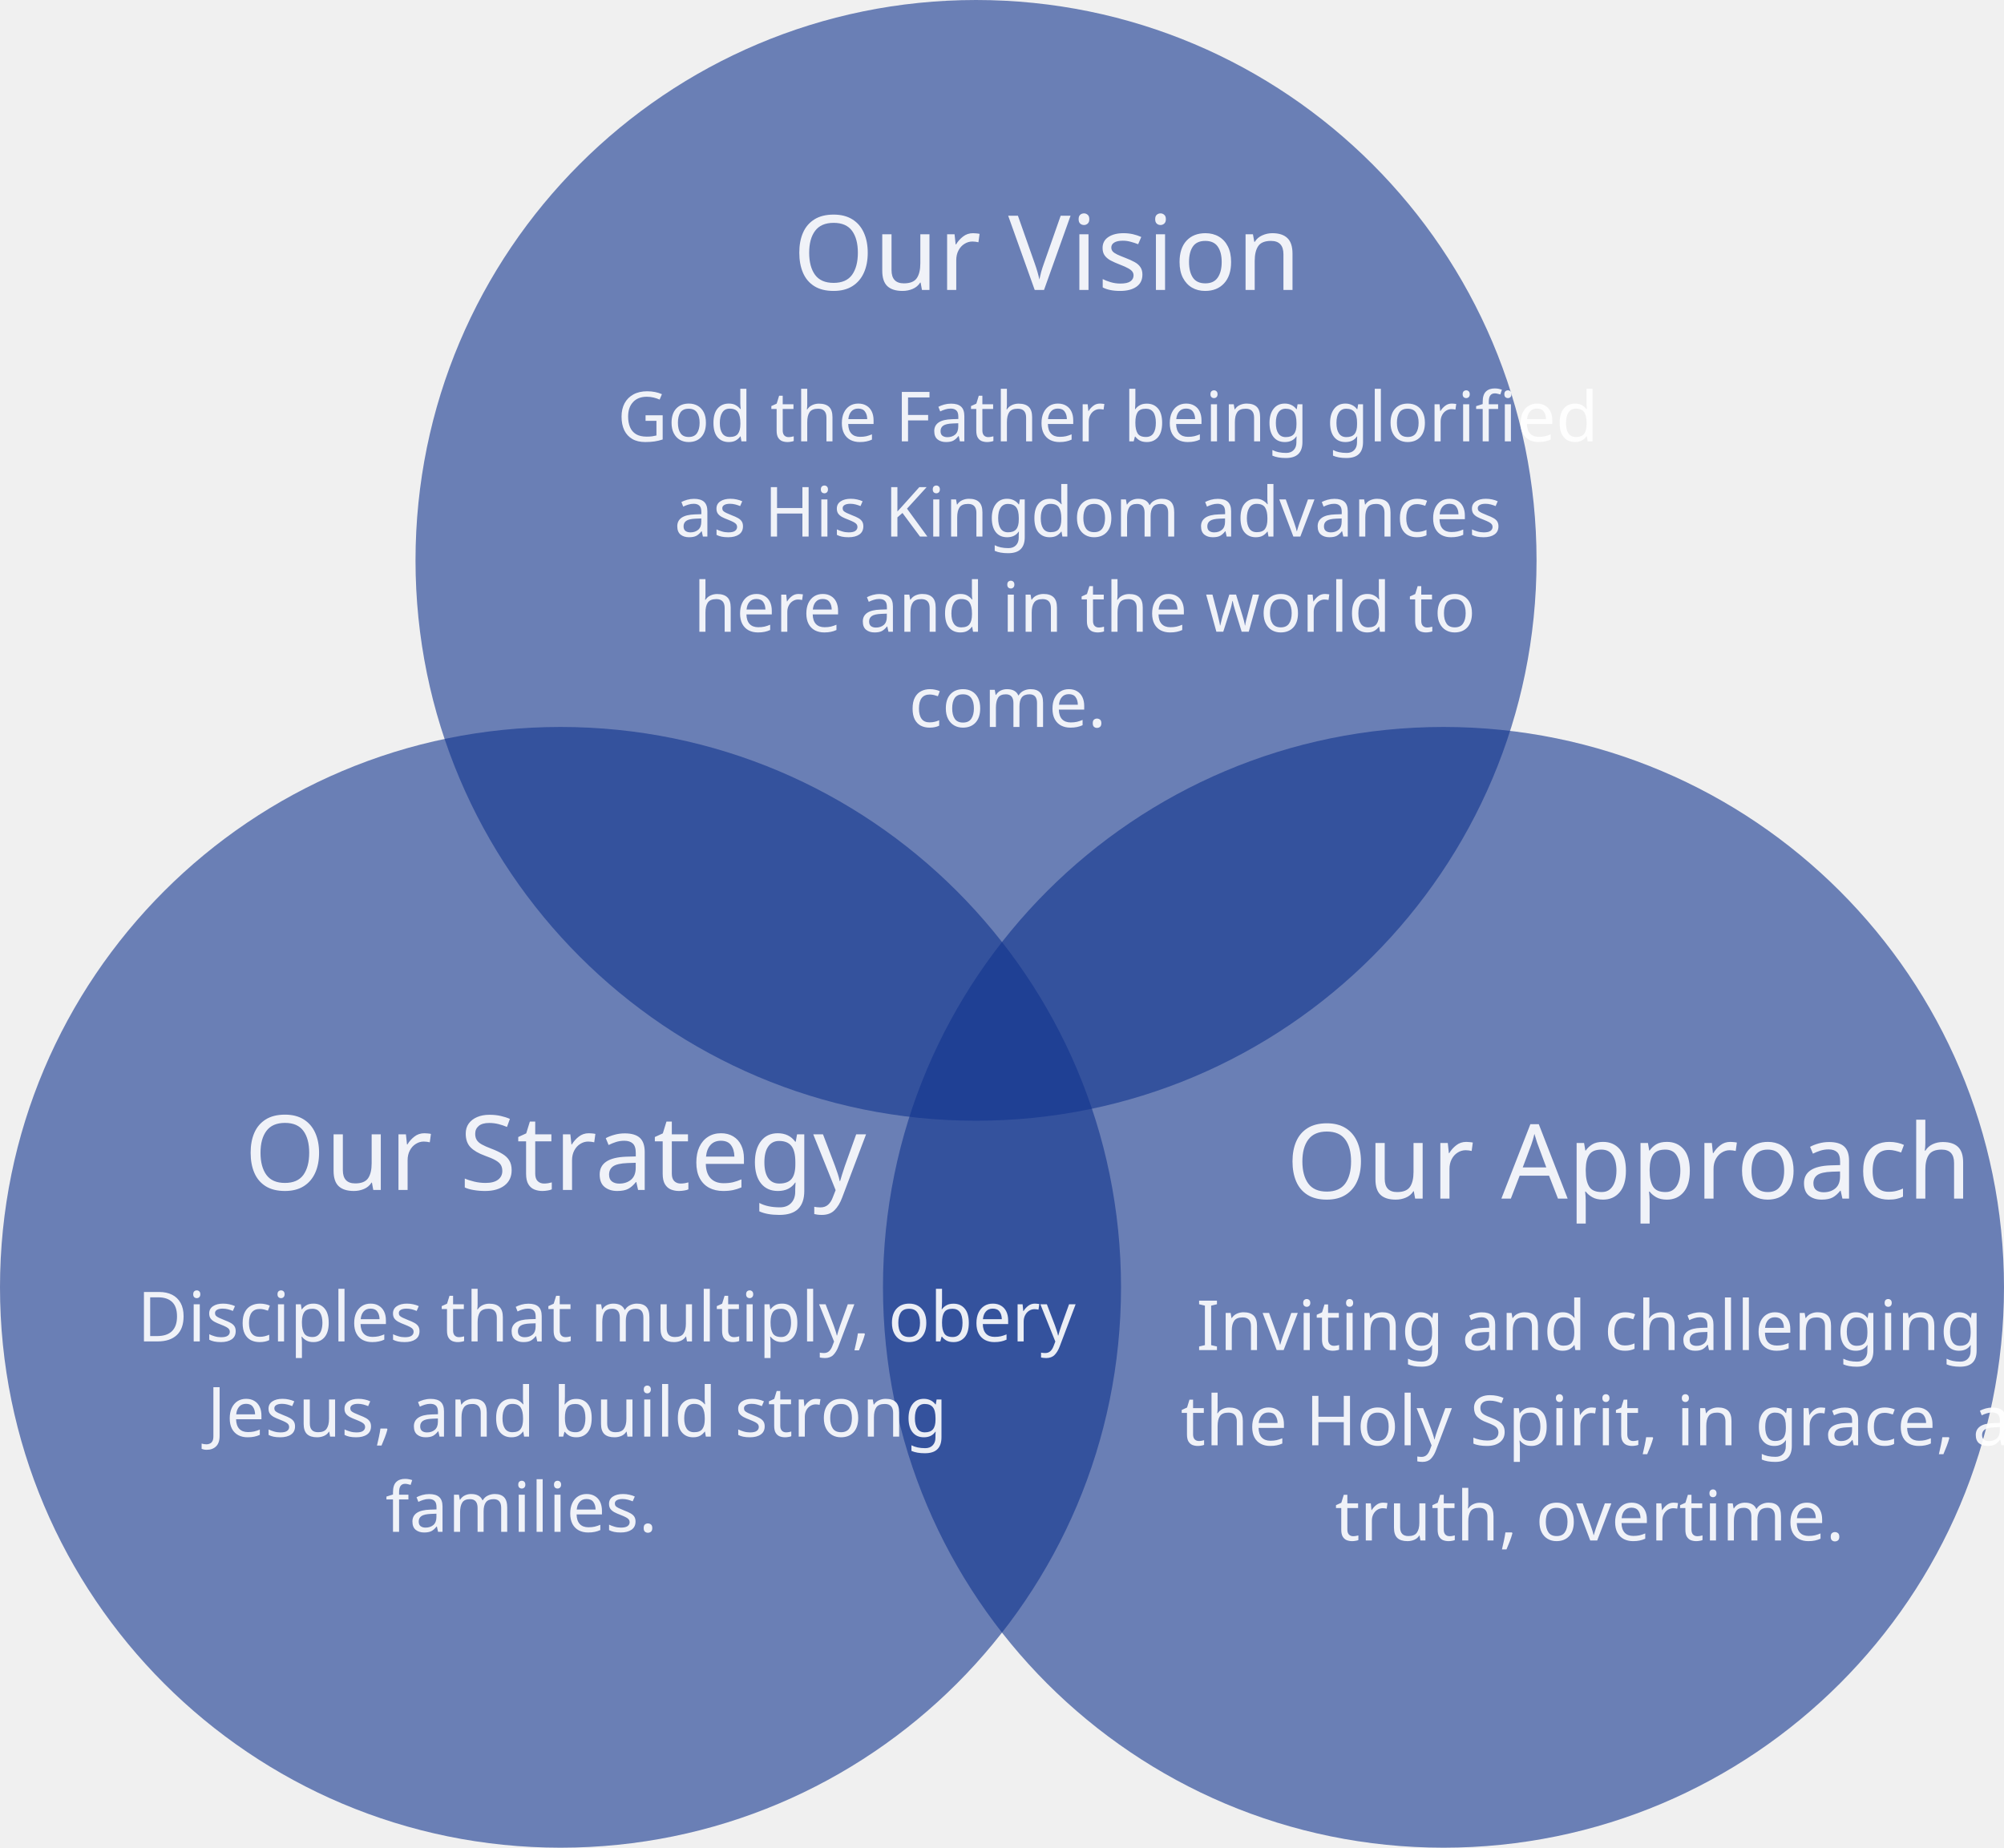
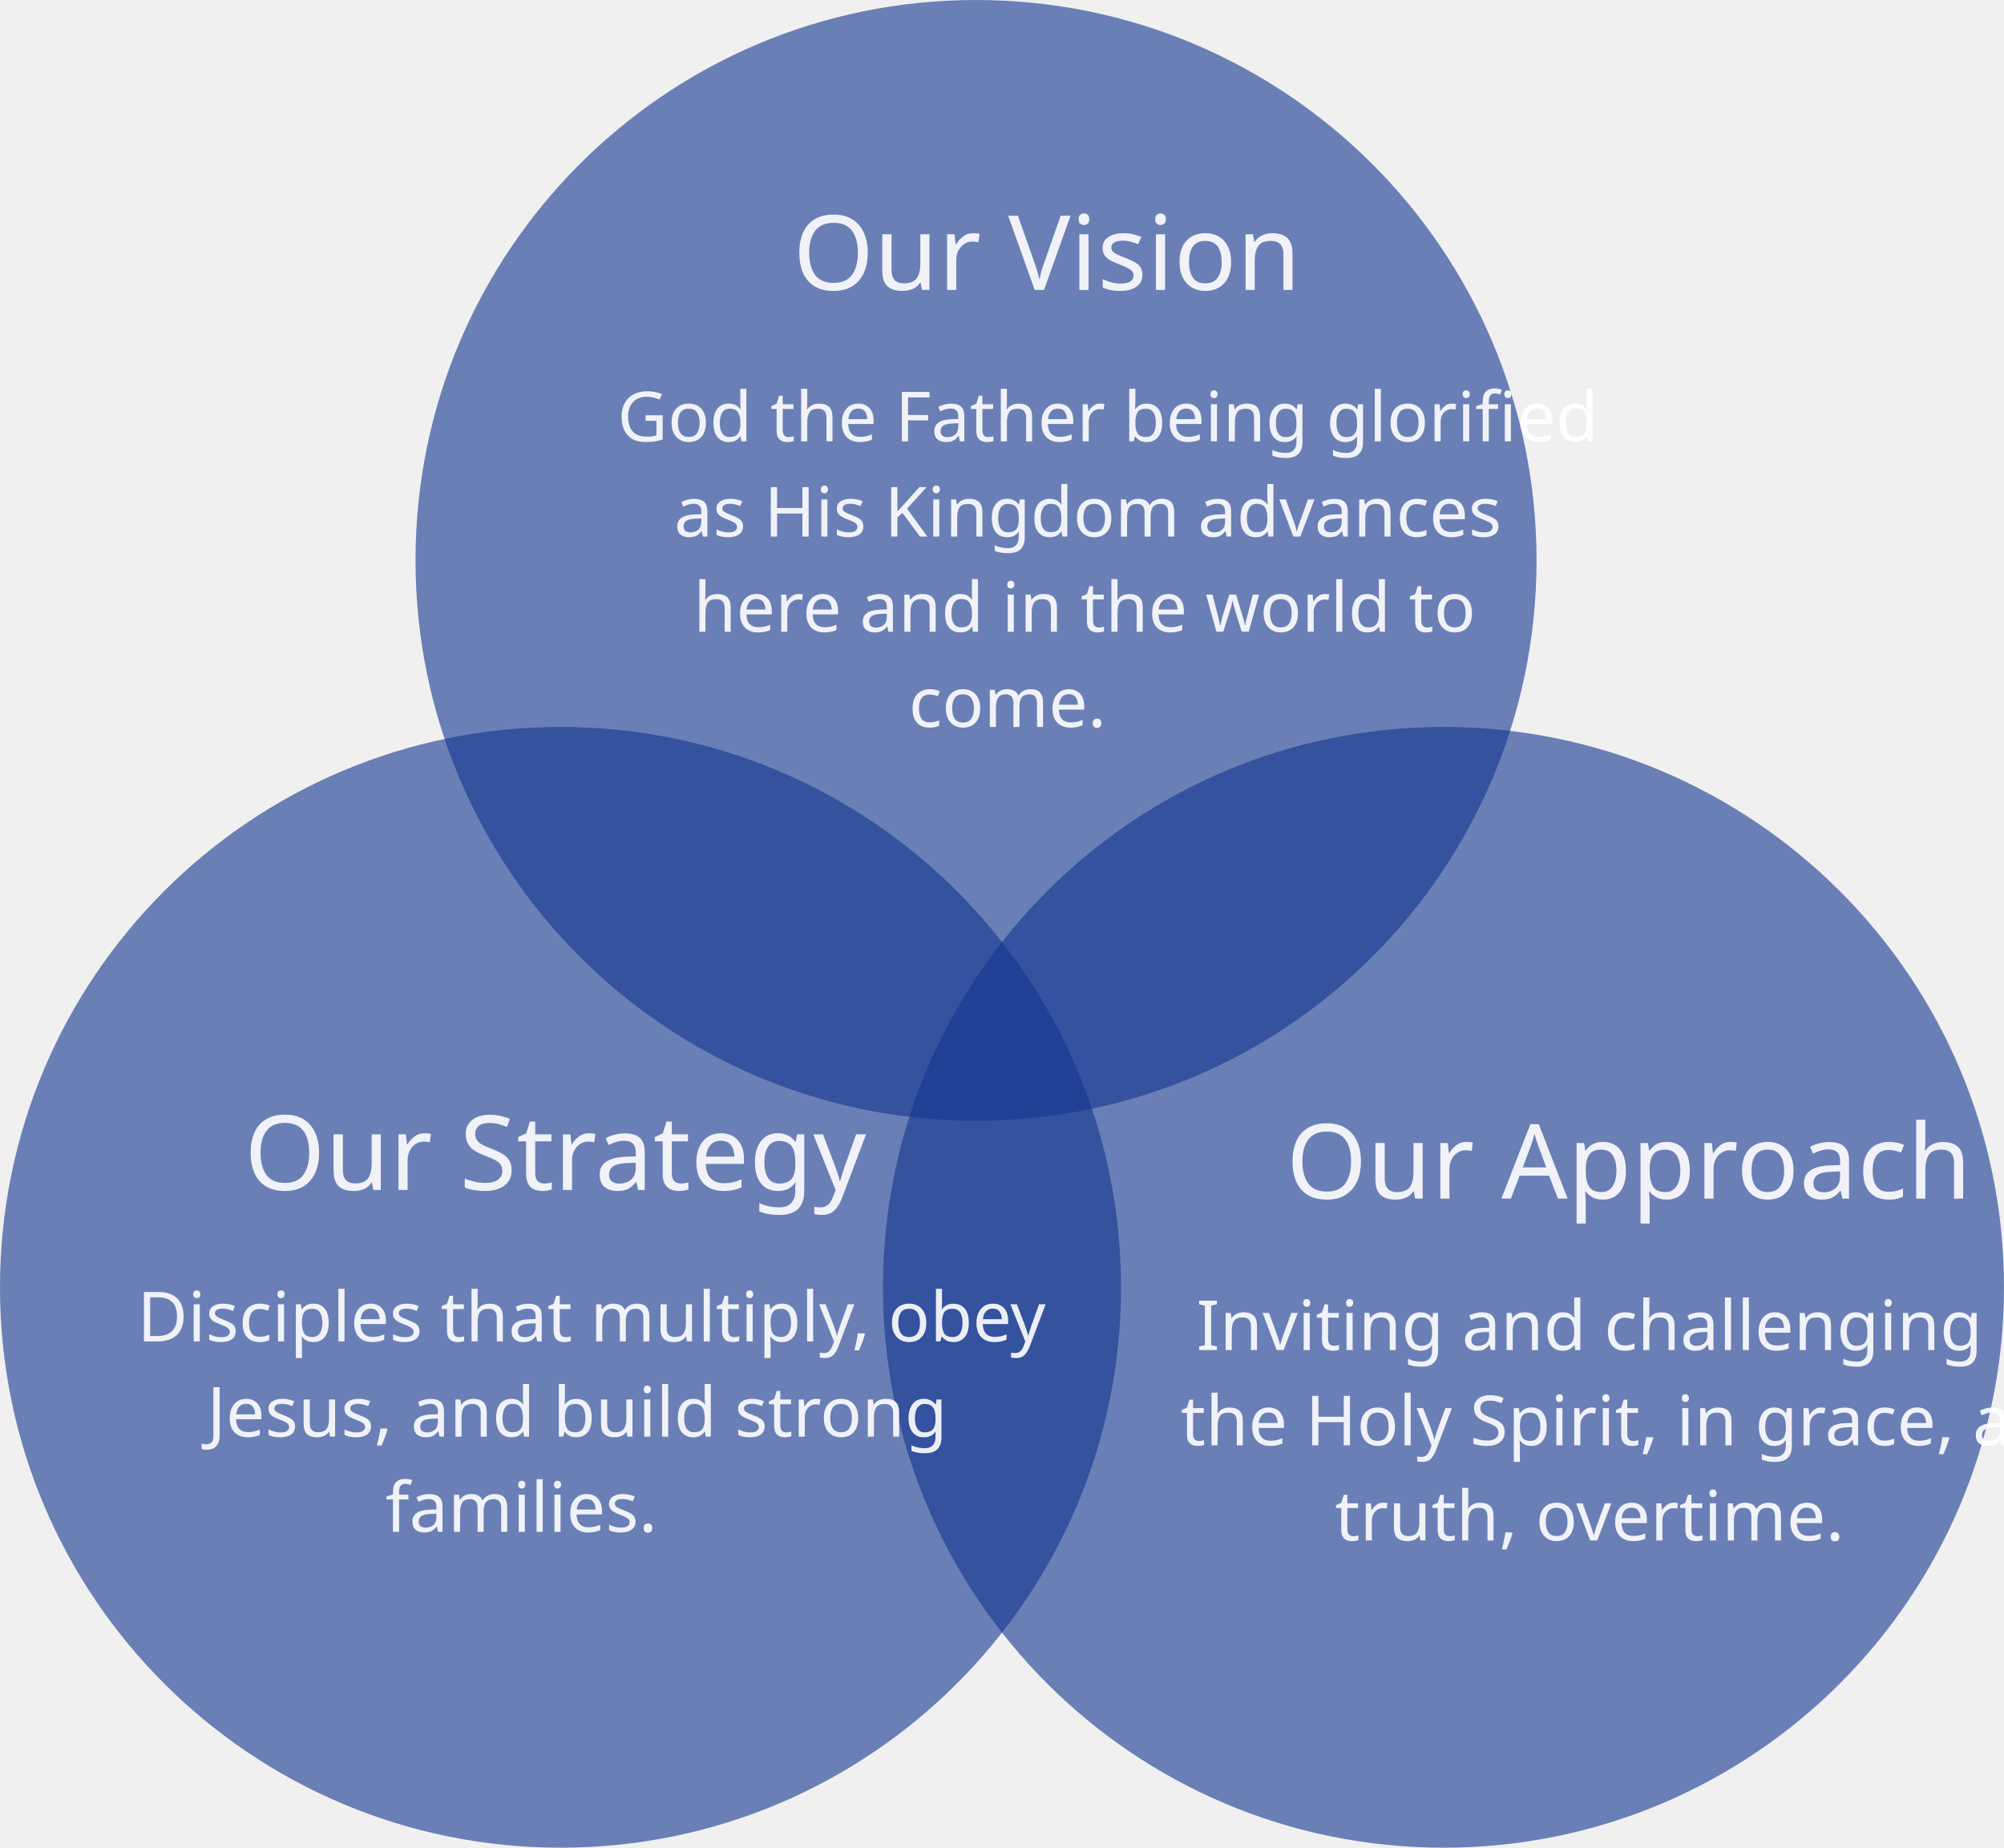
<svg xmlns="http://www.w3.org/2000/svg" width="463px" height="427px" viewBox="0 0 463 427" version="1.1">
  <defs />
  <g id="Page-1" stroke="none" stroke-width="1" fill="none" fill-rule="evenodd">
    <g id="mcc-venn">
-       <circle id="Oval" fill="#11338D" opacity="0.6" cx="225.5" cy="129.5" r="129.5" />
-       <circle id="Oval-Copy" fill="#11338D" opacity="0.6" cx="129.5" cy="297.5" r="129.5" />
-       <circle id="Oval-Copy-2" fill="#11338D" opacity="0.6" cx="333.5" cy="297.5" r="129.5" />
-       <text id="Our-Vision" font-family="AvenirNextCondensed-Regular, Avenir Next Condensed" font-size="24" font-style="condensed" font-weight="normal" fill-opacity="0.9" fill="#FFFFFF">
+       <circle id="Oval" fill="#11338D" fill-rule="nonzero" opacity="0.6" cx="225.5" cy="129.5" r="129.5" />
+       <circle id="Oval-Copy" fill="#11338D" fill-rule="nonzero" opacity="0.6" cx="129.5" cy="297.5" r="129.5" />
+       <circle id="Oval-Copy-2" fill="#11338D" fill-rule="nonzero" opacity="0.6" cx="333.5" cy="297.5" r="129.5" />
+       <text id="Our-Vision" fill-opacity="0.9" fill="#FFFFFF" font-family="AvenirNextCondensed-Regular, Avenir Next Condensed" font-size="24" font-style="condensed" font-weight="normal">
        <tspan x="183.199" y="67">Our Vision</tspan>
      </text>
-       <text id="Our-Approach" font-family="AvenirNextCondensed-Regular, Avenir Next Condensed" font-size="24" font-style="condensed" font-weight="normal" fill-opacity="0.9" fill="#FFFFFF">
+       <text id="Our-Approach" fill-opacity="0.9" fill="#FFFFFF" font-family="AvenirNextCondensed-Regular, Avenir Next Condensed" font-size="24" font-style="condensed" font-weight="normal">
        <tspan x="297.147" y="277">Our Approach</tspan>
      </text>
-       <text id="Our-Strategy" font-family="AvenirNextCondensed-Regular, Avenir Next Condensed" font-size="24" font-style="condensed" font-weight="normal" fill-opacity="0.9" fill="#FFFFFF">
+       <text id="Our-Strategy" fill-opacity="0.9" fill="#FFFFFF" font-family="AvenirNextCondensed-Regular, Avenir Next Condensed" font-size="24" font-style="condensed" font-weight="normal">
        <tspan x="56.439" y="275">Our Strategy</tspan>
      </text>
-       <text id="Disciples-that-multi" font-family="AvenirNextCondensed-Regular, Avenir Next Condensed" font-size="16" font-style="condensed" font-weight="normal" fill-opacity="0.9" fill="#FFFFFF">
-         <tspan x="31.712" y="310">Disciples that multiply, obery </tspan>
-         <tspan x="47.832" y="332">Jesus, and build strong </tspan>
+       <text id="Disciples-that-multi" fill-opacity="0.9" fill="#FFFFFF" font-family="AvenirNextCondensed-Regular, Avenir Next Condensed" font-size="16" font-style="condensed" font-weight="normal">
+         <tspan x="31.712" y="310">Disciples that multiply, obey</tspan>
+       </text>
+       <text id="Jesus,-and-build-strong" fill-opacity="0.9" fill="#FFFFFF" font-family="AvenirNextCondensed-Regular, Avenir Next Condensed" font-size="16" font-style="condensed" font-weight="normal">
+         <tspan x="47.832" y="332">Jesus, and build strong</tspan>
+       </text>
+       <text id="families." fill-opacity="0.9" fill="#FFFFFF" font-family="AvenirNextCondensed-Regular, Avenir Next Condensed" font-size="16" font-style="condensed" font-weight="normal">
        <tspan x="89.048" y="354">families.</tspan>
      </text>
-       <text id="God-the-Father-being-Copy" font-family="AvenirNextCondensed-Regular, Avenir Next Condensed" font-size="16" font-style="condensed" font-weight="normal" fill-opacity="0.9" fill="#FFFFFF">
-         <tspan x="142.632" y="102">God the Father being glorified </tspan>
-         <tspan x="155.744" y="124">as His Kingdom advances </tspan>
-         <tspan x="160.224" y="146">here and in the world to </tspan>
+       <text id="God-the-Father-being-glorified" fill-opacity="0.9" fill="#FFFFFF" font-family="AvenirNextCondensed-Regular, Avenir Next Condensed" font-size="16" font-style="condensed" font-weight="normal">
+         <tspan x="142.632" y="102">God the Father being glorified</tspan>
+       </text>
+       <text id="as-His-Kingdom-advances" fill-opacity="0.9" fill="#FFFFFF" font-family="AvenirNextCondensed-Regular, Avenir Next Condensed" font-size="16" font-style="condensed" font-weight="normal">
+         <tspan x="155.744" y="124">as His Kingdom advances</tspan>
+       </text>
+       <text id="here-and-in-the-world-to" fill-opacity="0.9" fill="#FFFFFF" font-family="AvenirNextCondensed-Regular, Avenir Next Condensed" font-size="16" font-style="condensed" font-weight="normal">
+         <tspan x="160.224" y="146">here and in the world to</tspan>
+       </text>
+       <text id="come." fill-opacity="0.9" fill="#FFFFFF" font-family="AvenirNextCondensed-Regular, Avenir Next Condensed" font-size="16" font-style="condensed" font-weight="normal">
        <tspan x="209.968" y="168">come.</tspan>
      </text>
-       <text id="Inviting-and-challen" font-family="AvenirNextCondensed-Regular, Avenir Next Condensed" font-size="16" font-style="condensed" font-weight="normal" fill-opacity="0.9" fill="#FFFFFF">
-         <tspan x="276.4" y="312">Inviting and challenging in </tspan>
-         <tspan x="272.768" y="334">the Holy Spirit, in grace, and </tspan>
+       <text id="Inviting-and-challenging-in" fill-opacity="0.9" fill="#FFFFFF" font-family="AvenirNextCondensed-Regular, Avenir Next Condensed" font-size="16" font-style="condensed" font-weight="normal">
+         <tspan x="276.4" y="312">Inviting and challenging in</tspan>
+       </text>
+       <text id="the-Holy-Spirit,-in-grace,-and" fill-opacity="0.9" fill="#FFFFFF" font-family="AvenirNextCondensed-Regular, Avenir Next Condensed" font-size="16" font-style="condensed" font-weight="normal">
+         <tspan x="272.768" y="334">the Holy Spirit, in grace, and</tspan>
+       </text>
+       <text id="truth,-overtime." fill-opacity="0.9" fill="#FFFFFF" font-family="AvenirNextCondensed-Regular, Avenir Next Condensed" font-size="16" font-style="condensed" font-weight="normal">
        <tspan x="308.416" y="356">truth, overtime.</tspan>
      </text>
    </g>
  </g>
</svg>
